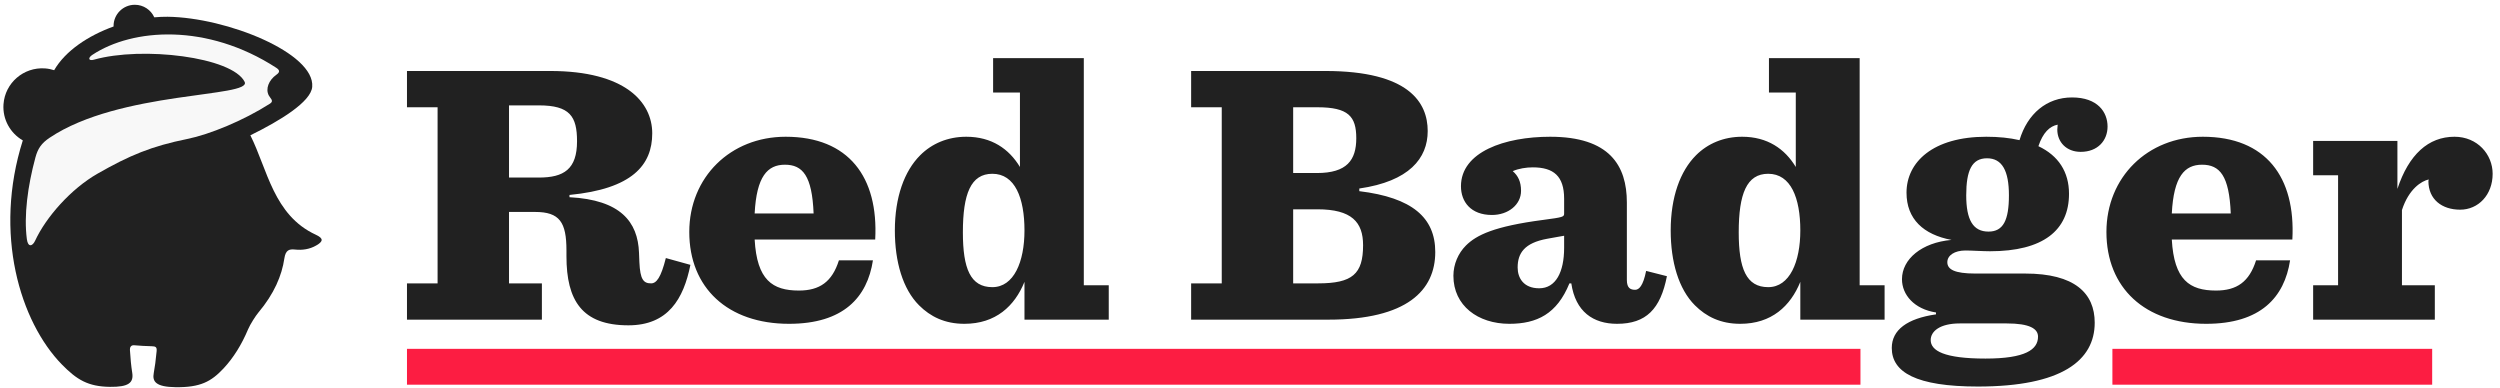
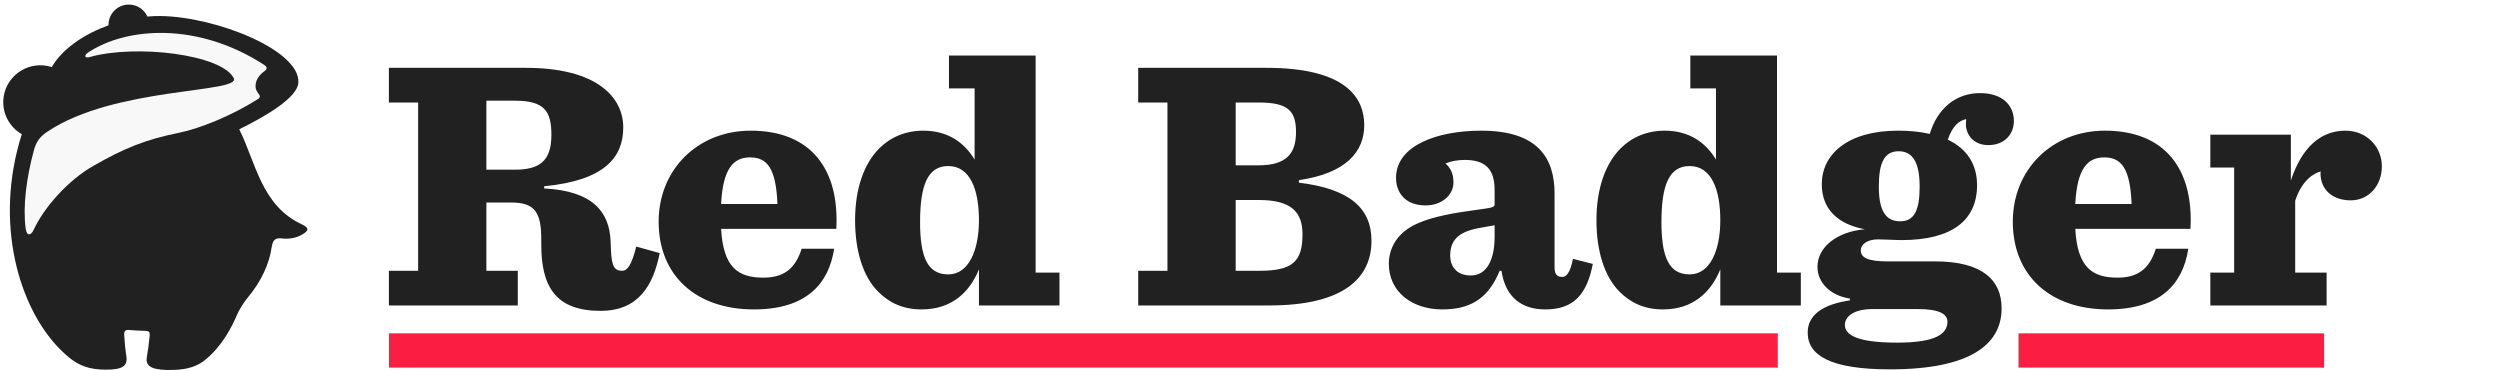
- <svg xmlns="http://www.w3.org/2000/svg" width="258px" height="40px" viewBox="0 0 258 40" version="1.1">
+ <svg xmlns="http://www.w3.org/2000/svg" viewBox="0 0 270 40" version="1.1">
  <defs />
  <g id="Symbols" stroke="none" stroke-width="1" fill="none" fill-rule="evenodd">
    <g id="Red-Badger-logo">
      <g id="Group">
        <g id="Badger">
          <path d="M32.593,24.225 C28.222,22.207 27.61,17.49 25.837,13.964 C28.901,12.46 32.092,10.512 32.221,8.963 C32.507,5.488 23.433,1.806 17.295,1.729 C16.849,1.723 16.389,1.748 15.922,1.788 C15.578,1.026 14.812,0.493 13.916,0.493 C12.704,0.493 11.72,1.47 11.72,2.678 C11.72,2.697 11.724,2.714 11.725,2.732 C9.116,3.675 6.753,5.235 5.589,7.245 C5.289,7.147 4.973,7.082 4.644,7.059 C2.435,6.904 0.517,8.56 0.361,10.756 C0.249,12.328 1.069,13.75 2.354,14.49 C-0.697,24.106 2.077,33.219 6.4,37.63 C7.935,39.194 9.09,39.895 11.346,39.923 C13.256,39.947 13.815,39.513 13.645,38.459 C13.541,37.814 13.459,36.996 13.408,36.112 C13.394,35.878 13.488,35.598 13.851,35.631 C14.434,35.683 15.037,35.717 15.651,35.731 C16.061,35.741 16.203,35.812 16.164,36.241 C16.081,37.129 15.978,37.92 15.869,38.487 C15.692,39.403 16.115,39.93 18.126,39.958 C20.668,39.989 21.79,39.391 23.077,38.013 C24.094,36.926 24.937,35.564 25.598,33.993 C25.816,33.472 26.389,32.582 26.663,32.257 C28.292,30.322 29.09,28.427 29.345,26.675 C29.475,25.785 29.865,25.691 30.443,25.753 C31.185,25.833 31.945,25.731 32.63,25.335 C33.358,24.916 33.42,24.608 32.593,24.225" id="Fill-1" fill="#212121" />
          <path d="M19.324,14.342 C15.649,15.086 13.382,16.026 10.065,17.923 C7.316,19.494 4.746,22.414 3.622,24.846 C3.355,25.424 2.886,25.558 2.771,24.676 C2.452,22.234 2.863,19.182 3.655,16.251 C3.905,15.325 4.282,14.78 5.109,14.224 C12.374,9.341 26.063,10.077 25.245,8.443 C23.962,5.882 14.696,4.751 9.685,6.161 C9.142,6.315 9.041,5.985 9.527,5.663 C13.692,2.911 21.367,2.371 28.502,6.99 C28.898,7.246 28.891,7.452 28.523,7.713 C27.729,8.274 27.38,9.177 27.74,9.851 C27.776,9.92 27.818,9.983 27.866,10.041 C28.133,10.368 28.129,10.524 27.845,10.706 C25.11,12.453 21.608,13.881 19.324,14.342" id="Fill-4" fill="#F8F8F8" />
        </g>
        <path d="M52.53,21.873 L55.221,21.873 C57.756,21.873 58.458,22.926 58.458,25.851 L58.458,26.436 C58.458,30.999 60.057,33.573 64.854,33.573 C68.949,33.573 70.548,30.843 71.25,27.333 L68.715,26.631 C68.208,28.659 67.74,29.244 67.194,29.244 C66.414,29.244 66.063,28.854 65.985,27.06 L65.946,26.085 C65.829,22.887 64.035,20.625 58.77,20.352 L58.77,20.118 C65.244,19.494 67.311,17.037 67.311,13.761 C67.311,10.524 64.503,7.326 56.781,7.326 L42,7.326 L42,11.07 L45.159,11.07 L45.159,29.244 L42,29.244 L42,32.988 L55.923,32.988 L55.923,29.244 L52.53,29.244 L52.53,21.873 Z M52.53,18.324 L52.53,10.875 L55.611,10.875 C58.809,10.875 59.55,12.006 59.55,14.58 C59.55,17.466 58.185,18.324 55.611,18.324 L52.53,18.324 Z M90.321,24.72 C90.672,18.285 87.591,14.112 81.078,14.112 C75.384,14.112 71.133,18.285 71.133,23.94 C71.133,29.712 75.111,33.417 81.429,33.417 C87.045,33.417 89.502,30.687 90.087,26.865 L86.577,26.865 C85.875,29.088 84.588,29.985 82.443,29.985 C79.713,29.985 78.114,28.893 77.88,24.72 L90.321,24.72 Z M81,16.998 C82.833,16.998 83.808,18.129 83.964,22.029 L77.88,22.029 C78.075,18.207 79.206,16.998 81,16.998 L81,16.998 Z M99.525,33.417 C102.762,33.417 104.712,31.584 105.726,29.088 L105.726,32.988 L114.423,32.988 L114.423,29.439 L111.849,29.439 L111.849,6 L102.489,6 L102.489,9.549 L105.258,9.549 L105.258,17.232 C104.127,15.36 102.333,14.112 99.72,14.112 C97.809,14.112 96.171,14.814 94.962,16.023 C93.324,17.661 92.349,20.352 92.349,23.784 C92.349,27.021 93.168,29.829 94.845,31.506 C96.015,32.676 97.497,33.417 99.525,33.417 L99.525,33.417 Z M102.411,29.634 C100.149,29.634 99.369,27.723 99.369,23.979 C99.369,20.001 100.188,17.934 102.411,17.934 C104.751,17.934 105.726,20.43 105.726,23.784 C105.726,27.021 104.634,29.634 102.411,29.634 L102.411,29.634 Z M122.925,32.988 L137.082,32.988 C145.233,32.988 148.119,29.946 148.119,26.007 C148.119,22.458 145.74,20.391 140.28,19.728 L140.28,19.455 C145.428,18.714 147.339,16.335 147.339,13.527 C147.339,10.602 145.428,7.326 136.77,7.326 L122.925,7.326 L122.925,11.07 L126.084,11.07 L126.084,29.244 L122.925,29.244 L122.925,32.988 Z M133.455,17.856 L133.455,11.07 L135.951,11.07 C139.149,11.07 139.968,12.006 139.968,14.268 C139.968,16.53 138.993,17.856 135.912,17.856 L133.455,17.856 Z M133.455,29.244 L133.455,21.6 L135.951,21.6 C139.5,21.6 140.67,22.926 140.67,25.305 C140.67,28.269 139.578,29.244 136.029,29.244 L133.455,29.244 Z M155.763,33.417 C158.61,33.417 160.677,32.403 161.964,29.244 L162.159,29.244 C162.588,32.169 164.421,33.417 166.878,33.417 C169.881,33.417 171.363,31.896 172.026,28.503 L169.881,27.957 C169.569,29.517 169.14,29.907 168.75,29.907 C168.282,29.907 167.892,29.751 167.892,28.893 L167.892,20.898 C167.892,17.076 166.098,14.112 159.975,14.112 C155.295,14.112 150.771,15.672 150.771,19.221 C150.771,20.82 151.785,22.185 153.969,22.185 C155.646,22.185 156.972,21.132 156.972,19.689 C156.972,18.753 156.66,18.129 156.114,17.661 C156.738,17.388 157.518,17.271 158.181,17.271 C160.326,17.271 161.418,18.168 161.418,20.508 L161.418,22.029 C161.418,22.38 161.34,22.419 159.273,22.692 C154.203,23.355 152.37,24.252 151.278,25.344 C150.498,26.124 149.991,27.255 149.991,28.464 C149.991,31.545 152.526,33.417 155.763,33.417 L155.763,33.417 Z M158.844,29.751 C157.245,29.751 156.621,28.698 156.621,27.606 C156.621,26.124 157.323,25.071 159.663,24.642 C160.638,24.447 161.067,24.408 161.418,24.33 L161.418,25.578 C161.418,28.074 160.56,29.751 158.844,29.751 L158.844,29.751 Z M179.592,33.417 C182.829,33.417 184.779,31.584 185.793,29.088 L185.793,32.988 L194.49,32.988 L194.49,29.439 L191.916,29.439 L191.916,6 L182.556,6 L182.556,9.549 L185.325,9.549 L185.325,17.232 C184.194,15.36 182.4,14.112 179.787,14.112 C177.876,14.112 176.238,14.814 175.029,16.023 C173.391,17.661 172.416,20.352 172.416,23.784 C172.416,27.021 173.235,29.829 174.912,31.506 C176.082,32.676 177.564,33.417 179.592,33.417 L179.592,33.417 Z M182.478,29.634 C180.216,29.634 179.436,27.723 179.436,23.979 C179.436,20.001 180.255,17.934 182.478,17.934 C184.818,17.934 185.793,20.43 185.793,23.784 C185.793,27.021 184.701,29.634 182.478,29.634 L182.478,29.634 Z M213.522,20.001 C213.522,17.739 212.43,16.062 210.363,15.087 C210.831,13.683 211.533,13.02 212.352,12.864 C212.352,13.02 212.313,13.215 212.313,13.371 C212.313,14.658 213.249,15.672 214.731,15.672 C216.486,15.672 217.5,14.502 217.5,13.059 C217.5,11.577 216.486,10.056 213.834,10.056 C211.221,10.056 209.232,11.733 208.413,14.463 C207.399,14.229 206.268,14.112 204.981,14.112 C199.482,14.112 196.752,16.725 196.752,19.884 C196.752,22.614 198.507,24.213 201.393,24.759 C198.312,25.032 196.284,26.748 196.284,28.815 C196.284,30.414 197.532,31.896 199.794,32.247 L199.794,32.442 C196.83,32.871 195.231,34.041 195.231,35.913 C195.231,38.409 197.727,39.891 204.123,39.891 C212.781,39.891 216.174,37.2 216.174,33.3 C216.174,30.258 214.107,28.23 208.998,28.23 L203.85,28.23 C201.705,28.23 200.964,27.801 200.964,27.06 C200.964,26.358 201.705,25.851 202.836,25.851 C203.499,25.851 204.63,25.929 205.371,25.929 C210.831,25.929 213.522,23.784 213.522,20.001 L213.522,20.001 Z M204.903,37.005 C200.613,37.005 199.248,36.186 199.248,35.094 C199.248,34.197 200.184,33.378 202.251,33.378 L207.087,33.378 C209.466,33.378 210.324,33.924 210.324,34.743 C210.324,36.069 209.037,37.005 204.903,37.005 L204.903,37.005 Z M205.215,23.901 C203.616,23.901 202.914,22.692 202.914,20.157 C202.914,17.583 203.499,16.335 205.059,16.335 C206.619,16.335 207.321,17.622 207.321,20.157 C207.321,22.731 206.736,23.901 205.215,23.901 L205.215,23.901 Z M236.571,24.72 C236.922,18.285 233.841,14.112 227.328,14.112 C221.634,14.112 217.383,18.285 217.383,23.94 C217.383,29.712 221.361,33.417 227.679,33.417 C233.295,33.417 235.752,30.687 236.337,26.865 L232.827,26.865 C232.125,29.088 230.838,29.985 228.693,29.985 C225.963,29.985 224.364,28.893 224.13,24.72 L236.571,24.72 Z M227.25,16.998 C229.083,16.998 230.058,18.129 230.214,22.029 L224.13,22.029 C224.325,18.207 225.456,16.998 227.25,16.998 L227.25,16.998 Z M238.716,32.988 L251.274,32.988 L251.274,29.439 L247.881,29.439 L247.881,21.678 C248.583,19.494 249.909,18.675 250.65,18.519 C250.65,18.558 250.611,18.636 250.611,18.675 C250.611,20.586 252.015,21.639 253.887,21.639 C255.759,21.639 257.241,20.118 257.241,17.934 C257.241,15.945 255.681,14.112 253.302,14.112 C250.611,14.112 248.583,15.945 247.413,19.494 L247.413,14.541 L238.716,14.541 L238.716,18.09 L241.29,18.09 L241.29,29.439 L238.716,29.439 L238.716,32.988 Z" id="Red-Badger" fill="#212121" />
        <rect id="Combined-Shape" fill="#FC1D42" x="42" y="36" width="150" height="3.7" />
        <rect id="Combined-Shape" fill="#FC1D42" x="218" y="36" width="33" height="3.7" />
      </g>
    </g>
  </g>
</svg>
